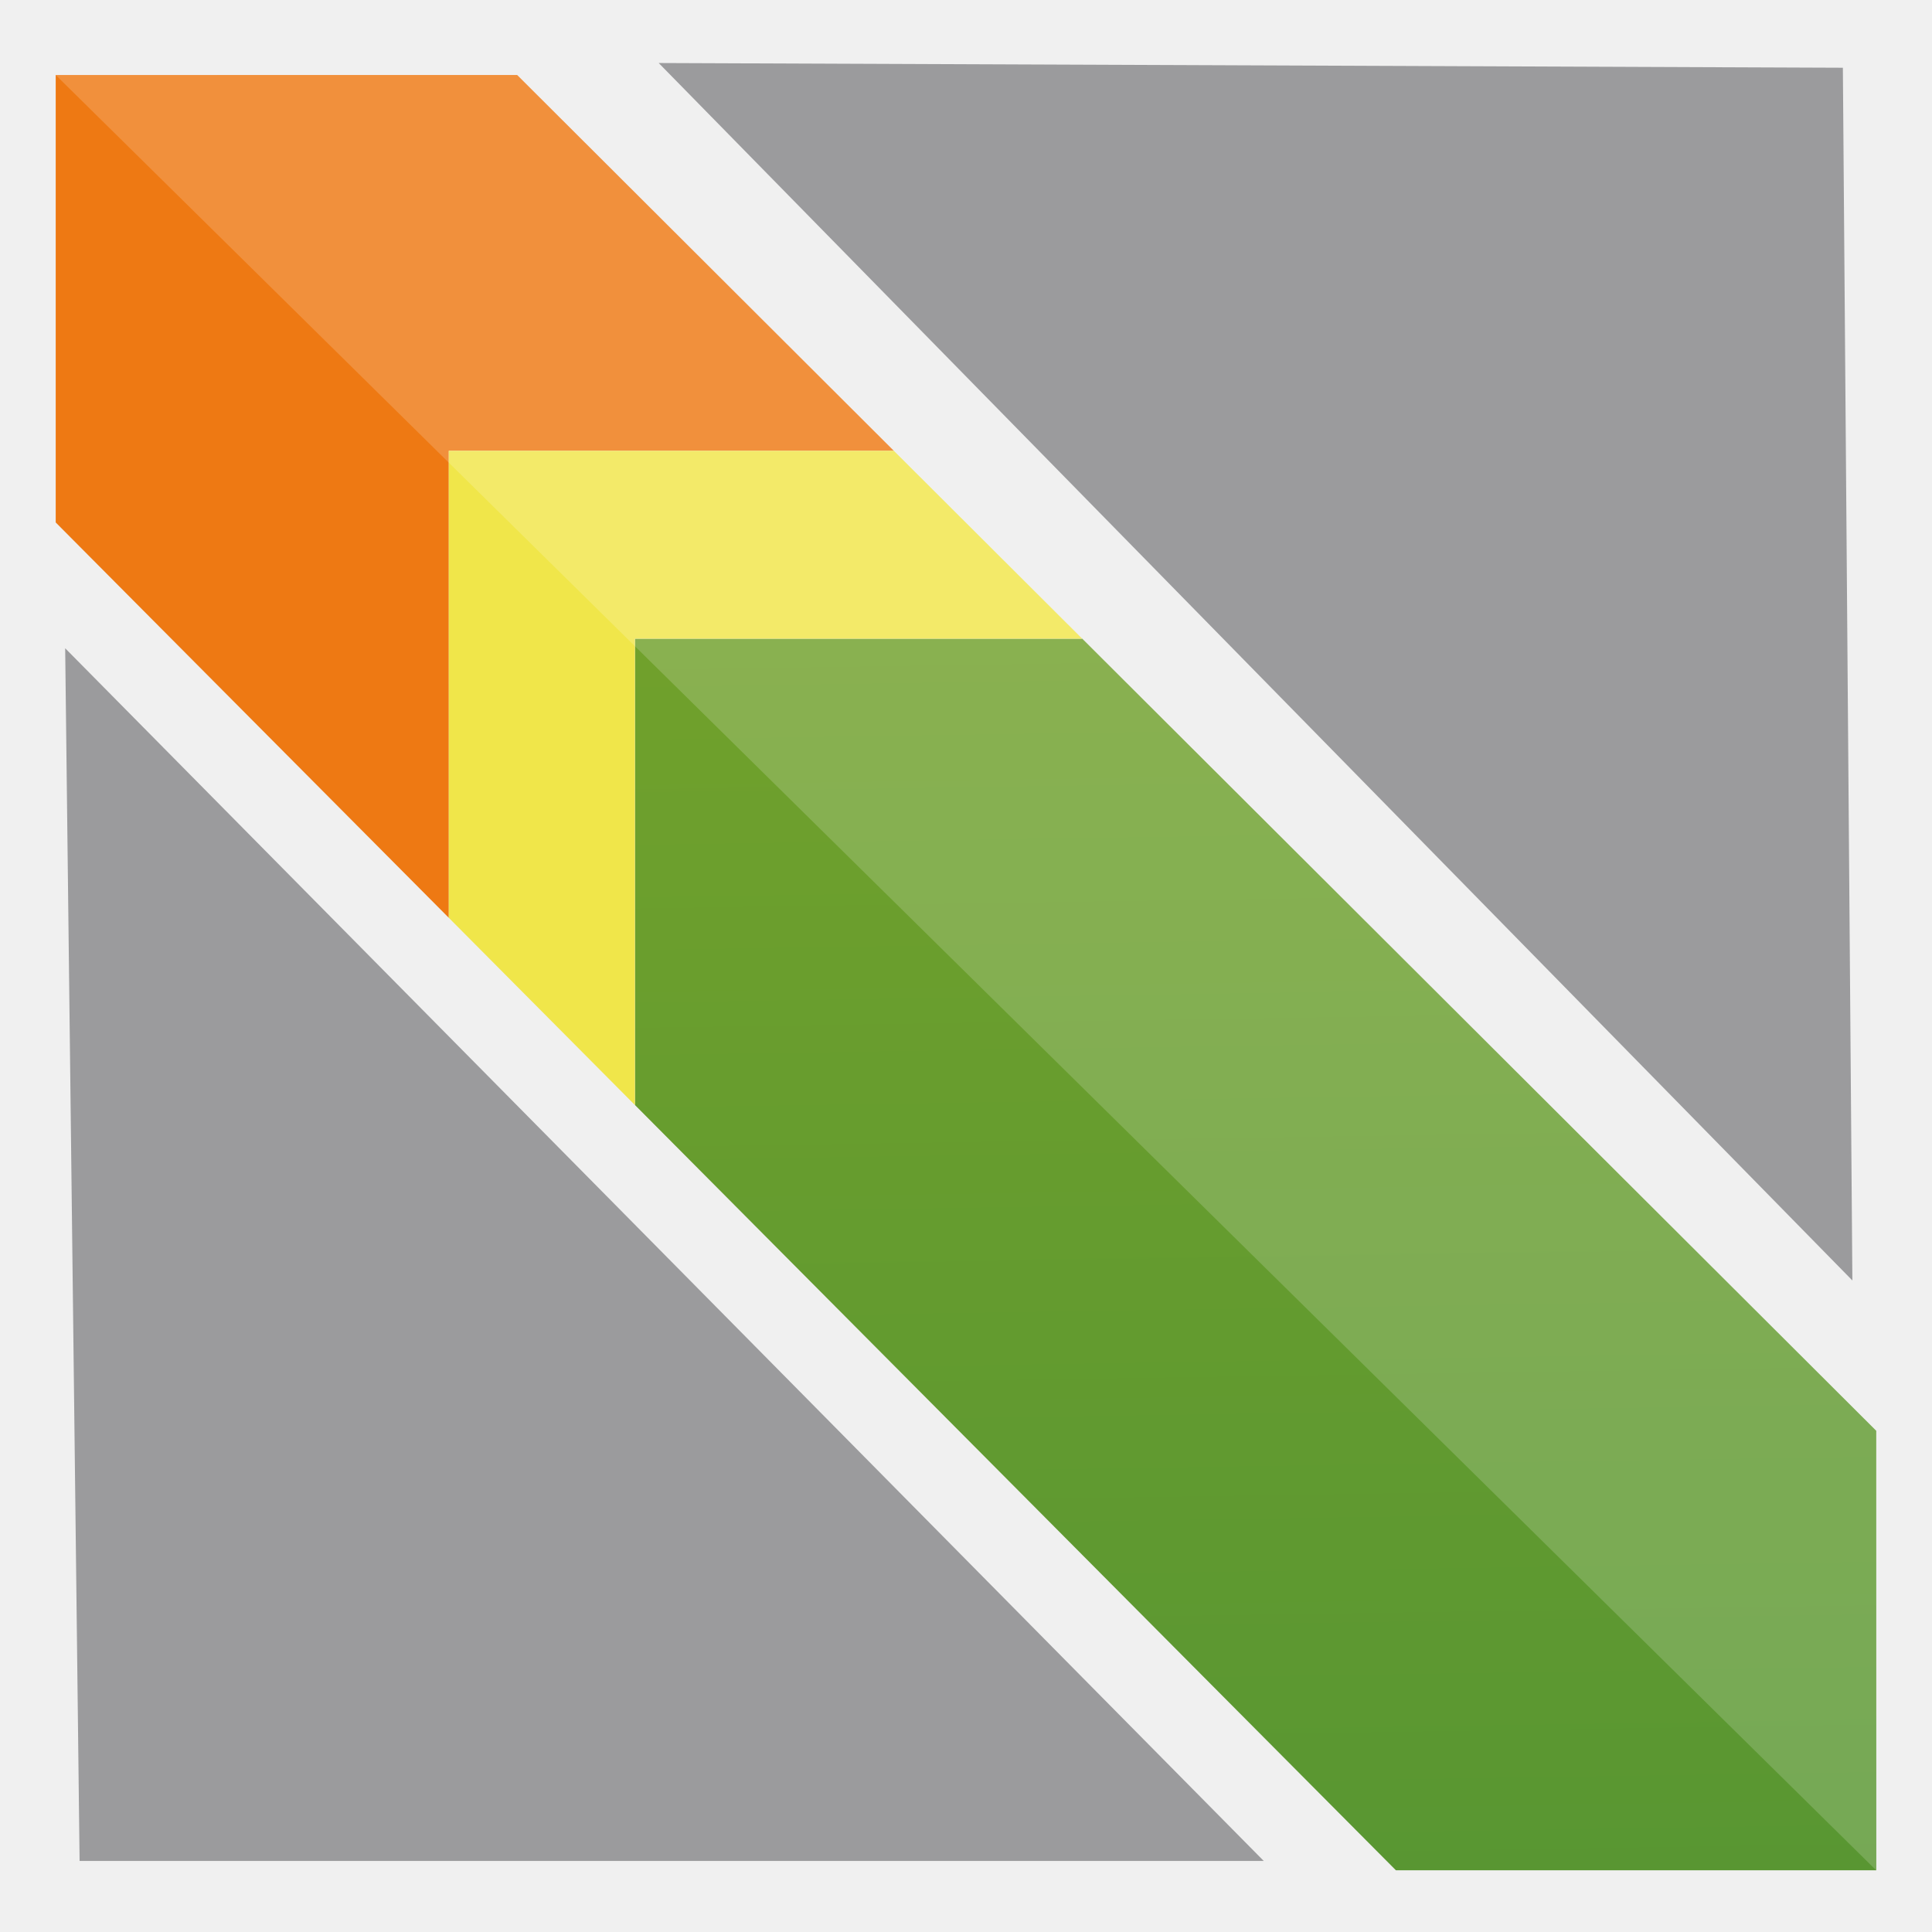
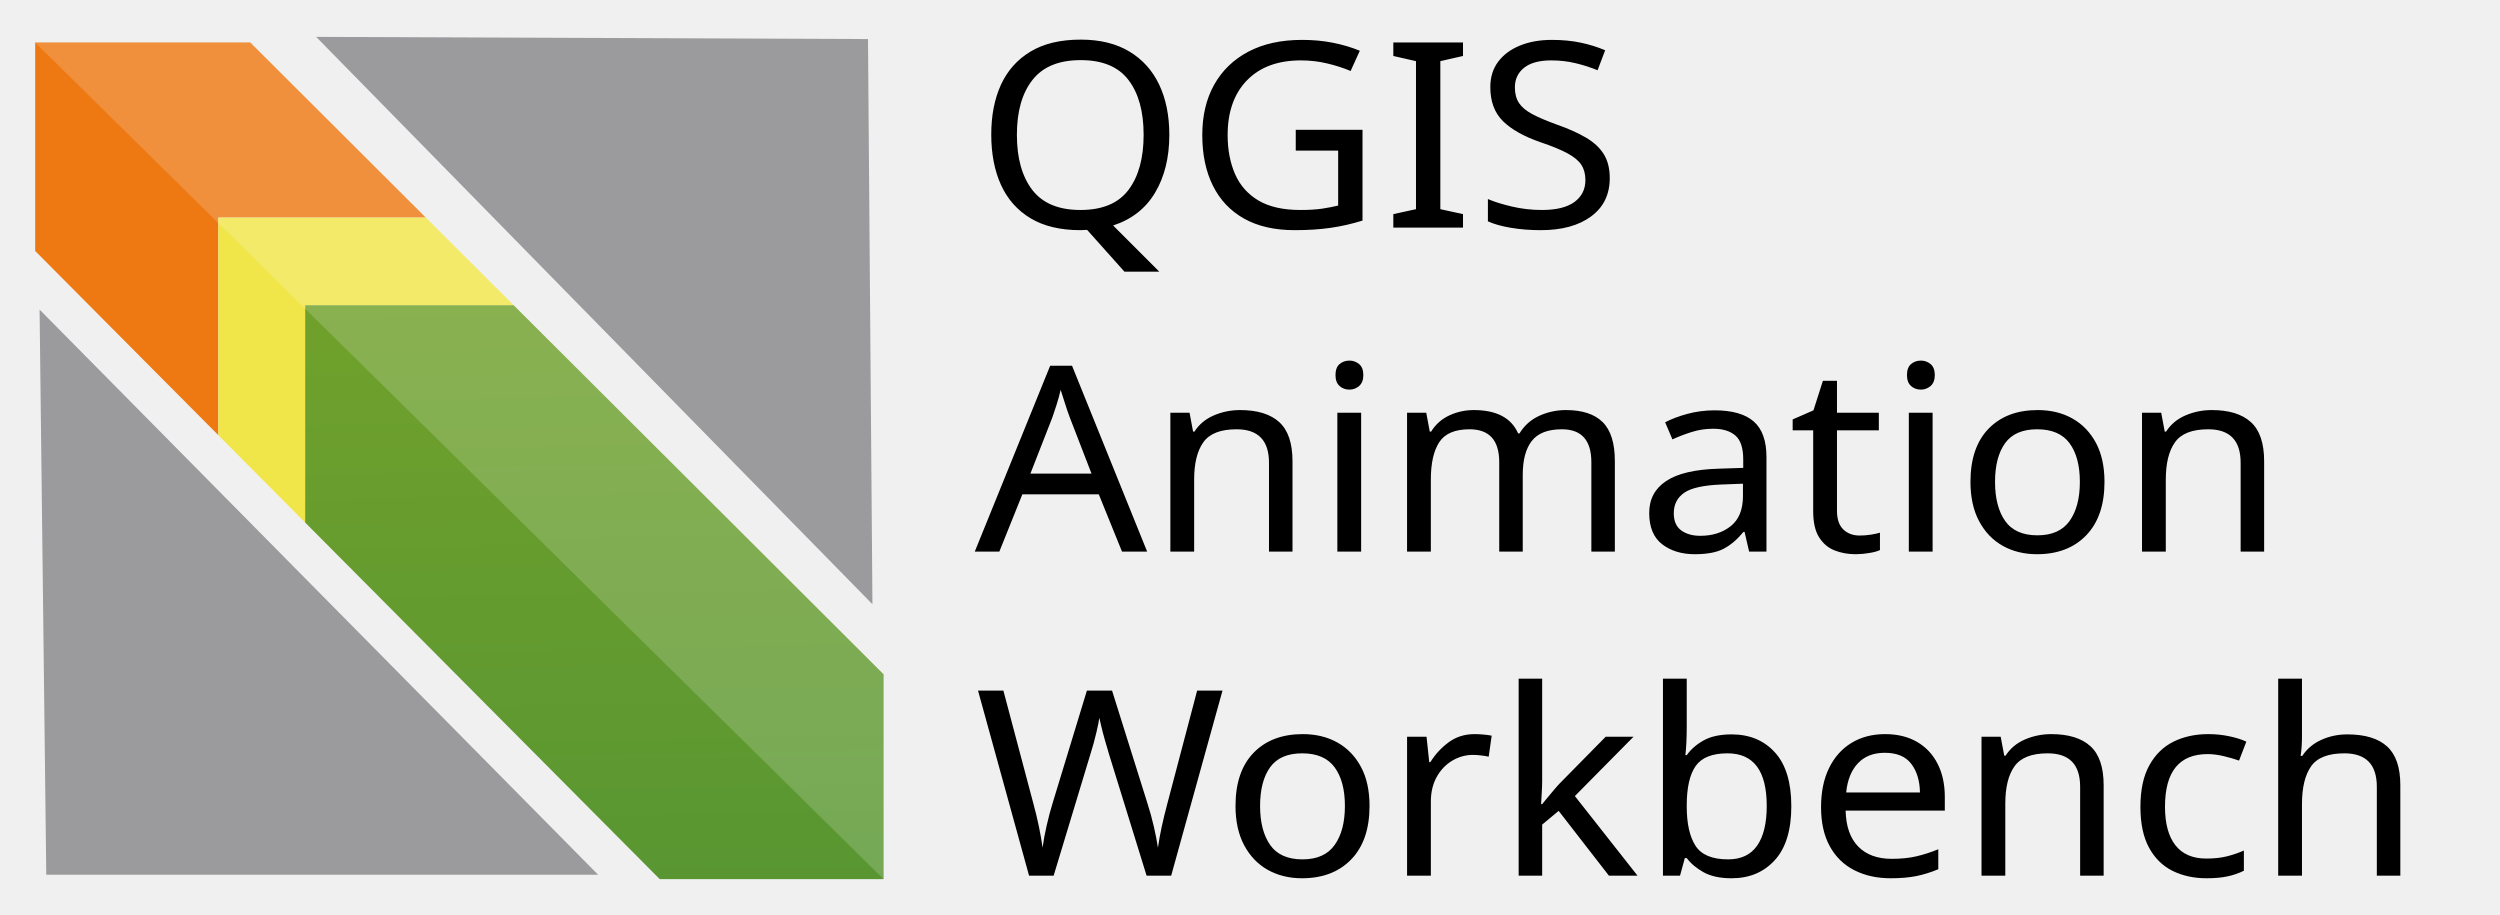
- <svg xmlns="http://www.w3.org/2000/svg" width="256" height="256" version="1.1" viewBox="0 0 256 256" id="svg23">
-   <defs id="defs7">
-     <linearGradient id="b-7" x1="200.79" x2="197.17" y1="249.01" y2="11.232" gradientTransform="matrix(1.7124 0 0 1.728 -176.17 -176.83)" gradientUnits="userSpaceOnUse">
-       <stop stop-color="#589632" offset="0" id="stop2" />
-       <stop stop-color="#93b023" offset="1" id="stop4" />
+ <svg xmlns="http://www.w3.org/2000/svg" xmlns:xlink="http://www.w3.org/1999/xlink" height="260.033" viewBox="0 0 710.839 260.033" width="710.839" version="1.1" id="svg896">
+   <defs id="defs900">
+     <linearGradient id="linearGradient4399" gradientUnits="userSpaceOnUse" x1="200.788" x2="197.17" xlink:href="#a" y1="249.007" y2="11.232" gradientTransform="rotate(134.702,165.3047,142.0591)" />
+     <linearGradient id="linearGradient4403">
+       <stop offset="0" stop-color="#589632" id="stop879-6" />
+       <stop offset="1" stop-color="#93b023" id="stop881-7" />
    </linearGradient>
+     <linearGradient id="b-7" gradientUnits="userSpaceOnUse" x1="200.788" x2="197.17" xlink:href="#linearGradient4403" y1="249.007" y2="11.232" gradientTransform="matrix(1.712392,0,0,1.728,-176.1698,-176.826)" />
  </defs>
-   <path d="m8.636 85.897 158.82 160.69h-156.91z" fill="#9b9b9d" stroke-linecap="round" stroke-width="6.831" id="path9" />
-   <path d="m245.45 169.67-158.17-161.32 156.91 0.626z" fill="#9b9b9d" stroke-linecap="round" stroke-width="6.831" id="path11" />
-   <g stroke-width="1.72" id="g21">
-     <path d="m59.467 59.736h58.97l-49.909-49.794h-61.146v59.286l52.086 52.386z" fill="#ee7913" id="path13" />
-     <path d="m248.61 189.59-105.21-104.96h-59.262v61.795l100.83 101.4h63.65z" fill="url(#b-7)" id="path15" />
-     <path d="m84.131 84.631h59.262l-24.956-24.895h-58.97v61.878l24.664 24.812z" fill="#f0e64a" id="path17" />
-     <path d="m7.382 9.941 241.23 237.89v-58.235l-105.21-104.96-24.956-24.897-49.909-49.792z" fill="#fff" fill-opacity=".172" id="path19" />
+   <linearGradient id="a">
+     <stop offset="0" stop-color="#589632" id="stop879" />
+     <stop offset="1" stop-color="#93b023" id="stop881" />
+   </linearGradient>
+   <linearGradient id="b" gradientUnits="userSpaceOnUse" x1="200.788" x2="197.17" xlink:href="#a" y1="249.007" y2="11.232" gradientTransform="rotate(134.702,158.005,140.7122)" />
+   <linearGradient id="c" gradientUnits="userSpaceOnUse" x1="129.939" x2="126.351" xlink:href="#a" y1="252.718" y2="16.928" />
+   <path id="rect5744" style="fill:#9b9b9d;fill-opacity:1;stroke-width:6.831;stroke-linecap:round" d="M 11.254,88.029 170.07,248.719 H 13.157 Z" />
+   <path id="rect5744-0" style="fill:#9b9b9d;fill-opacity:1;stroke-width:6.831;stroke-linecap:round" d="M 248.064,171.803 89.891,10.48 246.802,11.106 Z" />
+   <g id="g6028" transform="translate(2.618424,2.132204)">
+     <path d="M 59.467,59.736 H 118.437 L 68.528,9.942 H 7.382 V 69.227 L 59.467,121.614 Z" fill="#ee7913" id="path5534" style="stroke-width:1.72" />
+     <path d="M 248.608,189.593 143.393,84.631 H 84.131 V 146.426 L 184.958,247.828 h 63.65 z" fill="url(#b)" id="path5536" style="fill:url(#b-7);stroke-width:1.72" />
+     <path d="M 84.131,84.631 H 143.393 L 118.437,59.736 H 59.467 v 61.878 l 24.664,24.812 z" fill="#f0e64a" id="path5538" style="stroke-width:1.72" />
+     <path d="M 7.382,9.942 248.608,247.828 V 189.593 L 143.393,84.631 118.437,59.734 68.528,9.942 Z" fill="#ffffff" fill-opacity="0.172" id="path5542" style="stroke-width:1.72" />
  </g>
-   <text xml:space="preserve" style="font-style:normal;font-weight:normal;font-size:40px;line-height:1.25;font-family:sans-serif;fill:#000000;fill-opacity:1;stroke:none" x="263.478" y="19.811" id="text3455">
-     <tspan id="tspan3453" x="263.478" y="19.811">QGIS</tspan>
-     <tspan x="263.478" y="69.811" id="tspan3457">ANIMATION</tspan>
-     <tspan x="263.478" y="119.811" id="tspan3459">WORKBENCH</tspan>
+   <text xml:space="preserve" style="font-style:normal;font-weight:normal;font-size:75.254px;line-height:1.25;font-family:sans-serif;fill:#000000;fill-opacity:1;stroke:none;stroke-width:1.881" x="271.481" y="66.062" id="text6791" transform="scale(1.020917,0.979512)">
+     <tspan id="tspan6789" x="271.481" y="66.062" style="stroke-width:1.881">QGIS</tspan>
+     <tspan x="271.481" y="160.129" id="tspan6793" style="stroke-width:1.881">Animation</tspan>
+     <tspan x="271.481" y="254.197" id="tspan6795" style="stroke-width:1.881">Workbench</tspan>
  </text>
</svg>
